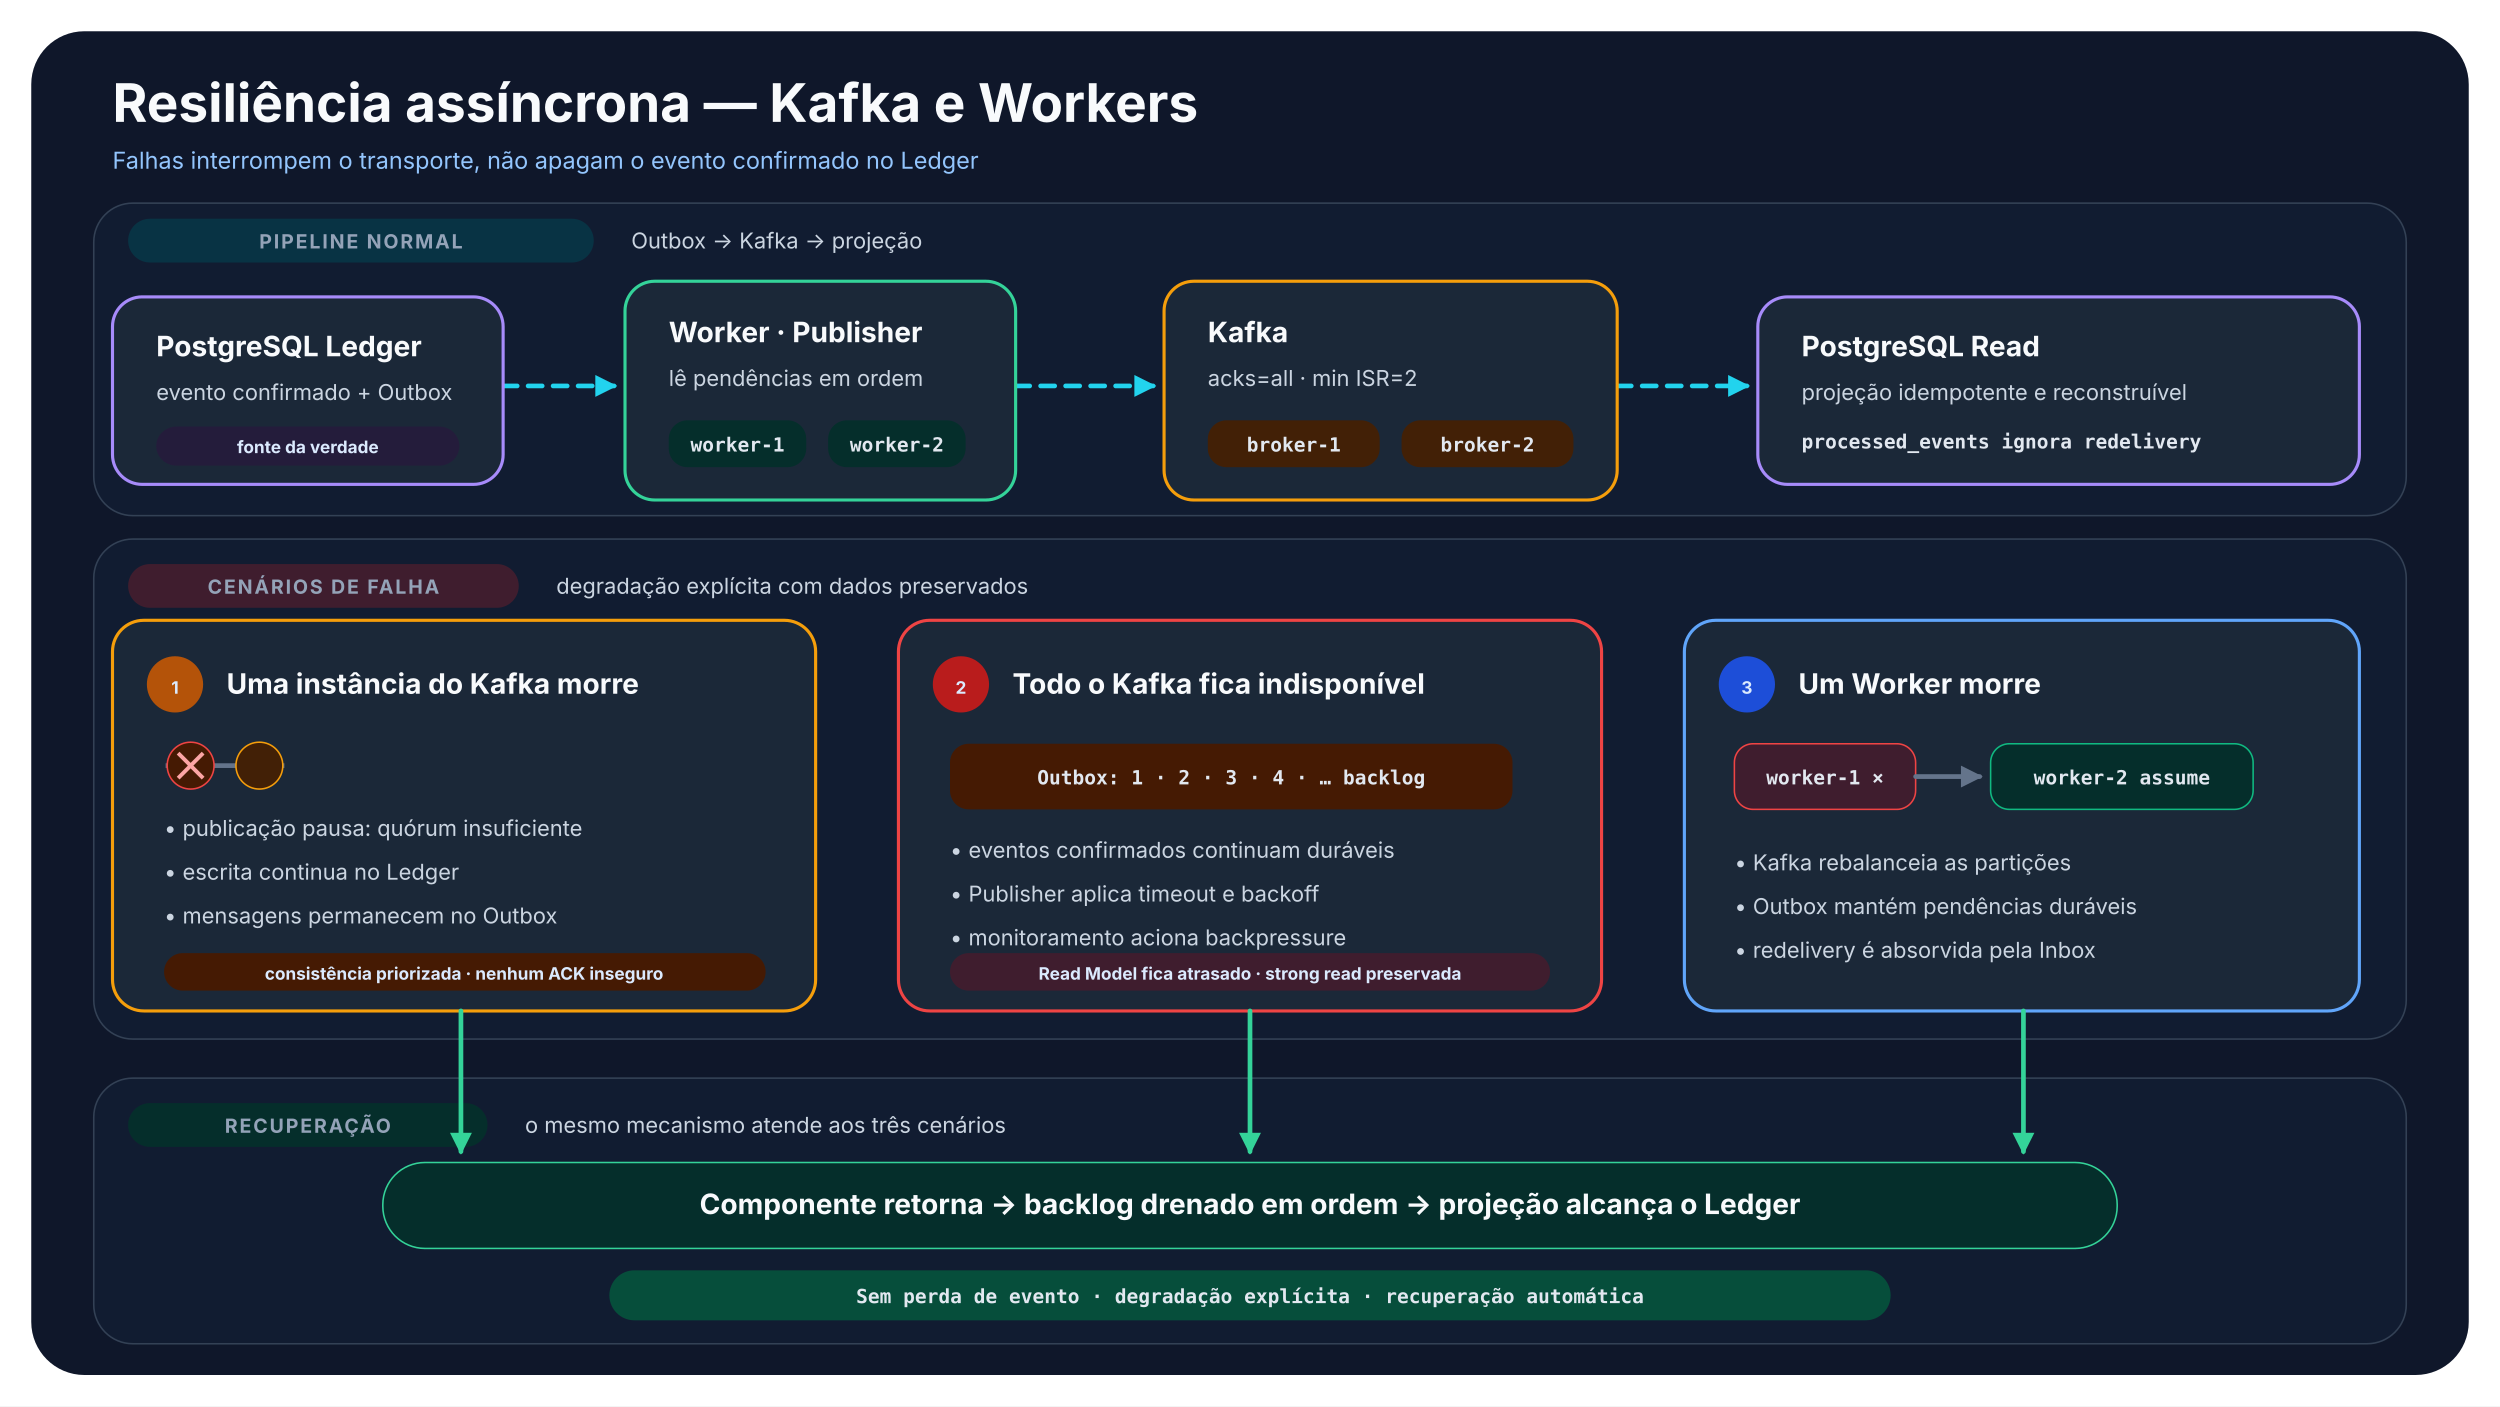
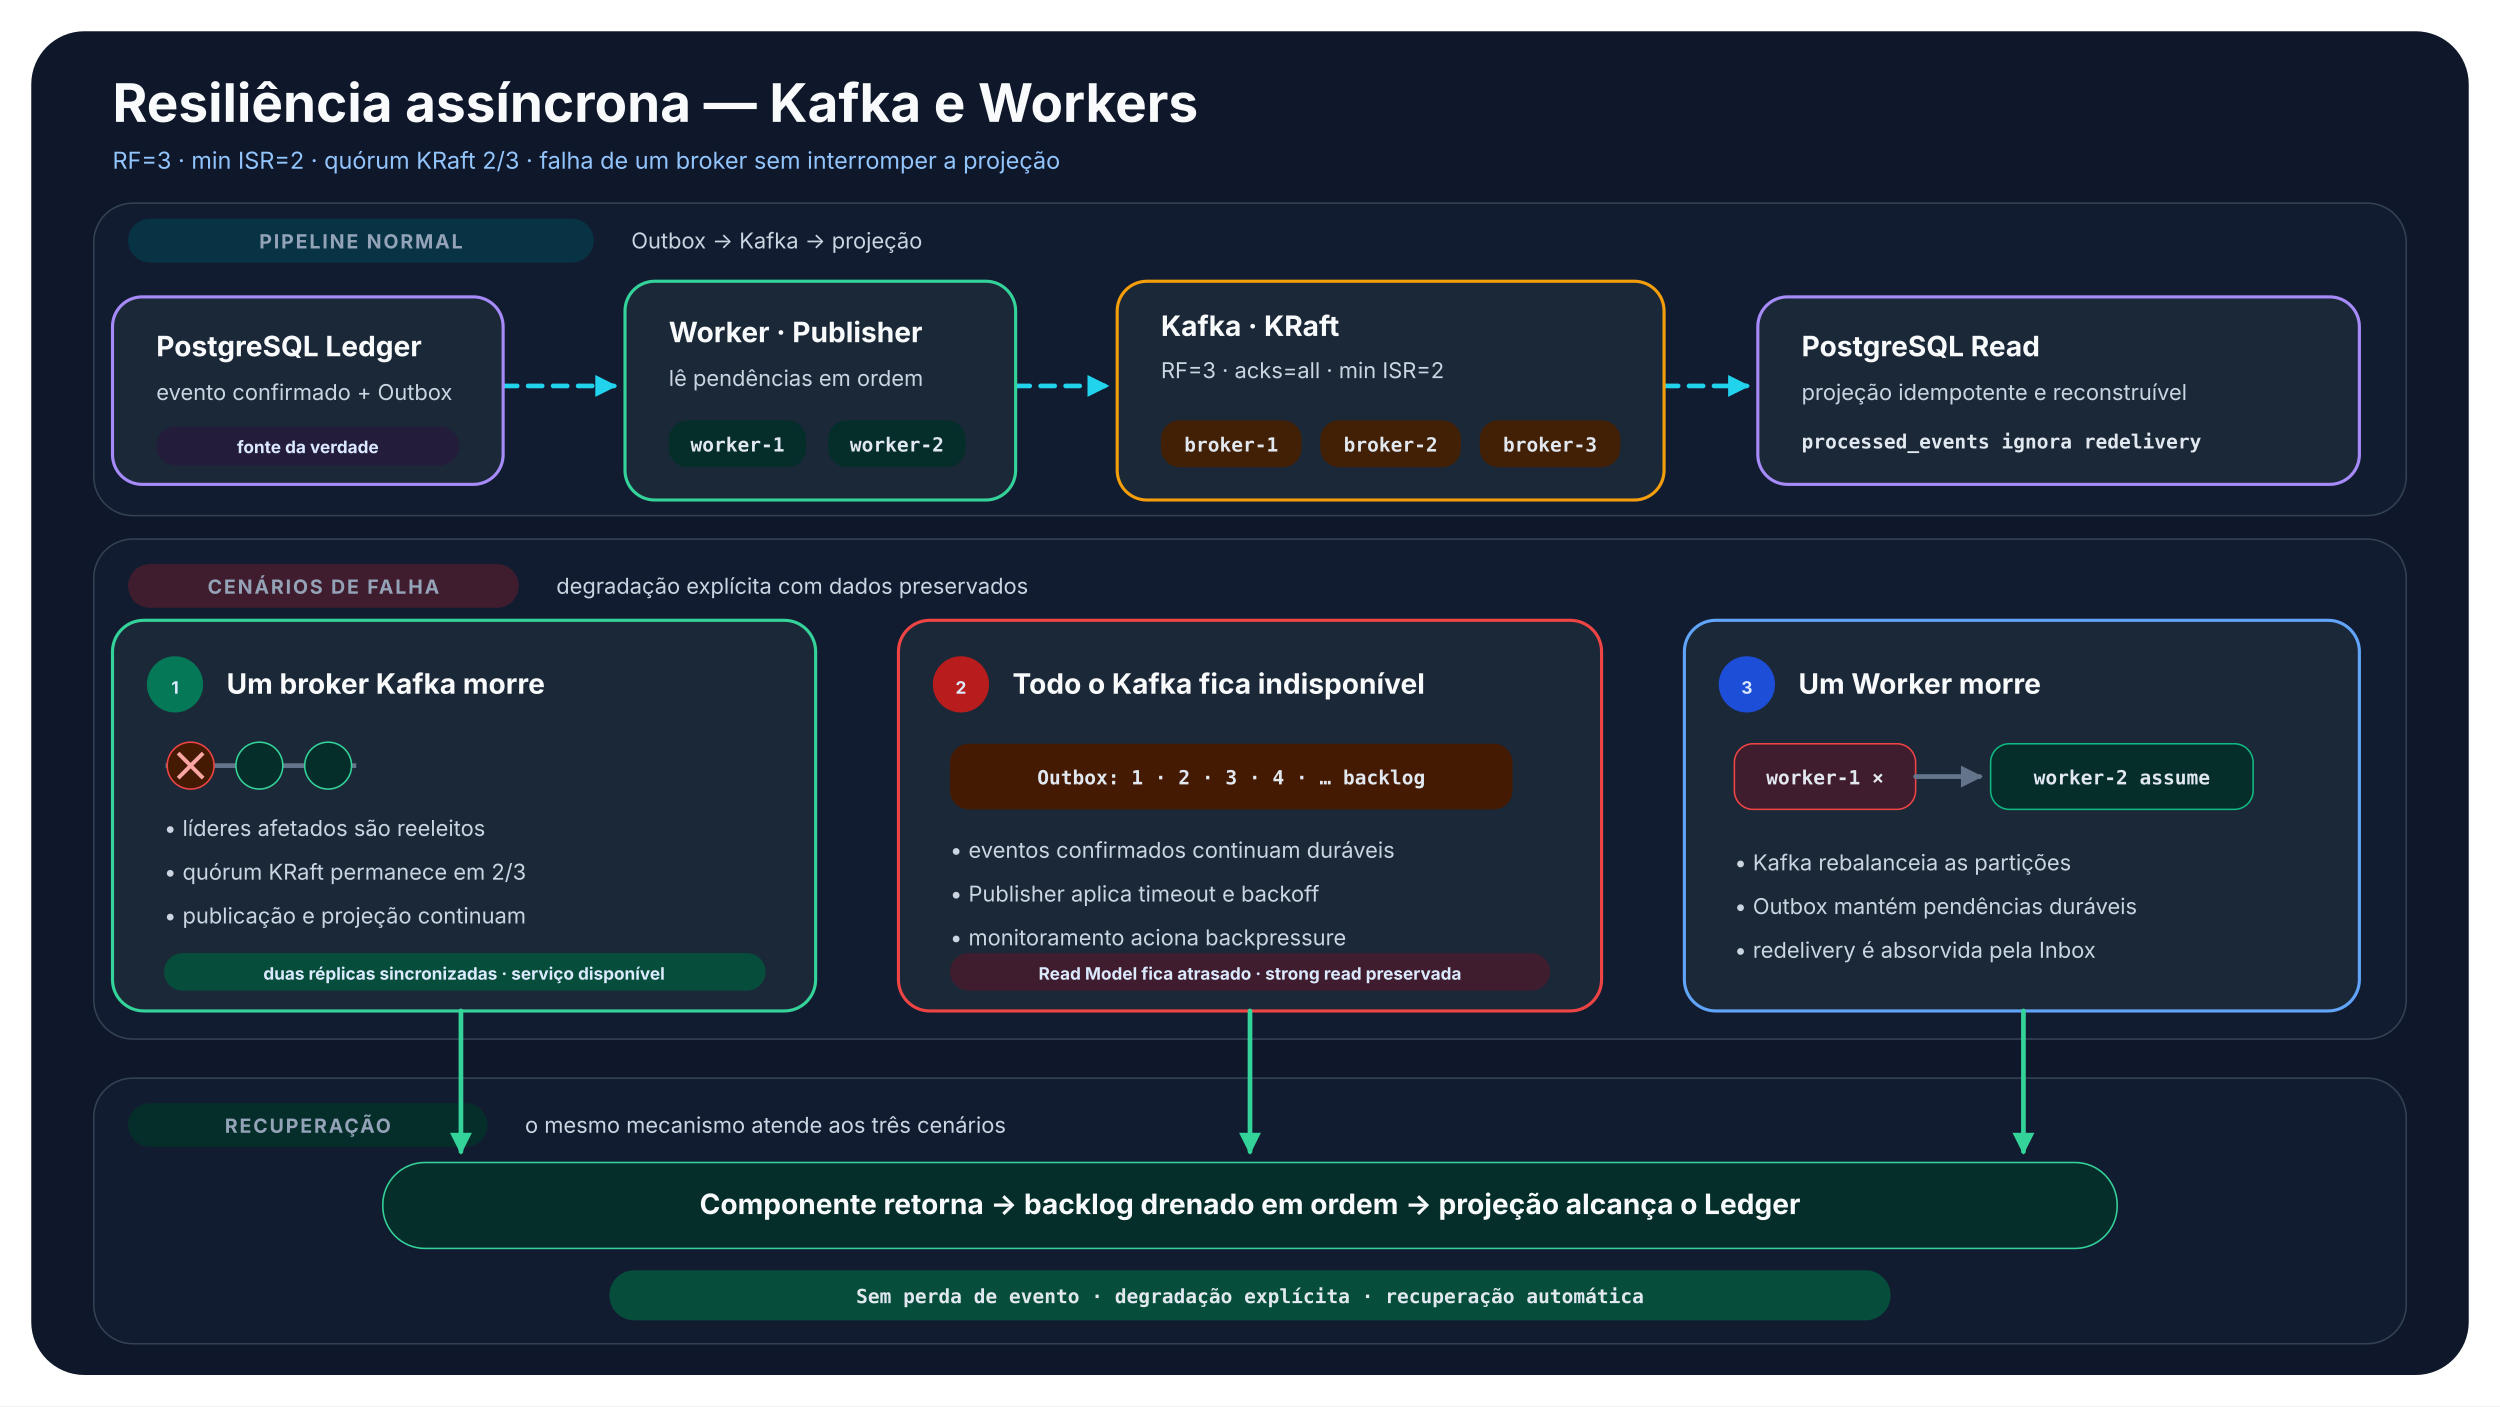
<svg xmlns="http://www.w3.org/2000/svg" width="1600" height="900" viewBox="0 0 1600 900" role="img" aria-labelledby="title desc">
  <defs>
    <marker id="arrow" markerWidth="14" markerHeight="14" refX="12" refY="7" orient="auto" markerUnits="userSpaceOnUse">
      <path d="M0 0 14 7 0 14Z" fill="#64748b" />
    </marker>
    <marker id="cyan" markerWidth="14" markerHeight="14" refX="12" refY="7" orient="auto" markerUnits="userSpaceOnUse">
      <path d="M0 0 14 7 0 14Z" fill="#22d3ee" />
    </marker>
    <marker id="green" markerWidth="14" markerHeight="14" refX="12" refY="7" orient="auto" markerUnits="userSpaceOnUse">
      <path d="M0 0 14 7 0 14Z" fill="#34d399" />
    </marker>
    <style>text{font-family:Inter,"Segoe UI",Arial,sans-serif}.title{font-size:34px;font-weight:750;fill:#f8fafc}.subtitle{font-size:15px;fill:#93c5fd}.cap{font-size:12.5px;font-weight:700;letter-spacing:1.2px;fill:#94a3b8}.h{font-size:18px;font-weight:700;fill:#f8fafc}.t{font-size:14px;fill:#cbd5e1}.m{font-family:"SFMono-Regular",Consolas,monospace;font-size:12.5px;font-weight:650;fill:#e2e8f0}.p{font-size:11px;font-weight:700;fill:#dbeafe}.line{fill:none;stroke:#64748b;stroke-width:3;stroke-linecap:round;stroke-linejoin:round;marker-end:url(#arrow)}.event{fill:none;stroke:#22d3ee;stroke-width:3;stroke-dasharray:9 7;stroke-linecap:round;stroke-linejoin:round;marker-end:url(#cyan)}.recover{fill:none;stroke:#34d399;stroke-width:3;stroke-linecap:round;stroke-linejoin:round;marker-end:url(#green)}</style>
  </defs>
  <rect width="1600" height="900" fill="#fff" />
  <rect x="20" y="20" width="1560" height="860" rx="34" fill="#0f172a" />
  <text x="72" y="78" class="title">Resiliência assíncrona — Kafka e Workers</text>
-   <text x="72" y="108" class="subtitle">Falhas interrompem o transporte, não apagam o evento confirmado no Ledger</text>
+   <text x="72" y="108" class="subtitle">RF=3 · min ISR=2 · quórum KRaft 2/3 · falha de um broker sem interromper a projeção</text>
  <rect x="60" y="130" width="1480" height="200" rx="25" fill="#111c31" stroke="#334155" />
  <rect x="82" y="140" width="298" height="28" rx="14" fill="#083344" />
  <text x="231" y="159" text-anchor="middle" class="cap">PIPELINE NORMAL</text>
  <text x="404" y="159" class="t">Outbox → Kafka → projeção</text>
  <path d="M322 247H393" class="event" />
-   <path d="M650 247H738" class="event" />
-   <path d="M1035 247H1118" class="event" />
+   <path d="M650 247H708" class="event" />
+   <path d="M1065 247H1118" class="event" />
  <g>
    <rect x="72" y="190" width="250" height="120" rx="19" fill="#1b2838" stroke="#a78bfa" stroke-width="2" />
    <text x="100" y="228" class="h">PostgreSQL Ledger</text>
    <text x="100" y="256" class="t">evento confirmado + Outbox</text>
    <rect x="100" y="273" width="194" height="25" rx="13" fill="#241c3b" />
    <text x="197" y="290" text-anchor="middle" class="p">fonte da verdade</text>
  </g>
  <g>
    <rect x="400" y="180" width="250" height="140" rx="19" fill="#1b2838" stroke="#34d399" stroke-width="2" />
    <text x="428" y="219" class="h">Worker · Publisher</text>
    <text x="428" y="247" class="t">lê pendências em ordem</text>
    <rect x="428" y="269" width="88" height="30" rx="12" fill="#052e2b" />
    <text x="472" y="289" text-anchor="middle" class="m">worker-1</text>
    <rect x="530" y="269" width="88" height="30" rx="12" fill="#052e2b" />
    <text x="574" y="289" text-anchor="middle" class="m">worker-2</text>
  </g>
  <g>
-     <rect x="745" y="180" width="290" height="140" rx="19" fill="#1b2838" stroke="#f59e0b" stroke-width="2" />
-     <text x="773" y="219" class="h">Kafka</text>
-     <text x="773" y="247" class="t">acks=all · min ISR=2</text>
-     <rect x="773" y="269" width="110" height="30" rx="12" fill="#422006" />
-     <text x="828" y="289" text-anchor="middle" class="m">broker-1</text>
-     <rect x="897" y="269" width="110" height="30" rx="12" fill="#422006" />
-     <text x="952" y="289" text-anchor="middle" class="m">broker-2</text>
+     <rect x="715" y="180" width="350" height="140" rx="19" fill="#1b2838" stroke="#f59e0b" stroke-width="2" />
+     <text x="743" y="215" class="h">Kafka · KRaft</text>
+     <text x="743" y="242" class="t">RF=3 · acks=all · min ISR=2</text>
+     <rect x="743" y="269" width="90" height="30" rx="12" fill="#422006" />
+     <text x="788" y="289" text-anchor="middle" class="m">broker-1</text>
+     <rect x="845" y="269" width="90" height="30" rx="12" fill="#422006" />
+     <text x="890" y="289" text-anchor="middle" class="m">broker-2</text>
+     <rect x="947" y="269" width="90" height="30" rx="12" fill="#422006" />
+     <text x="992" y="289" text-anchor="middle" class="m">broker-3</text>
  </g>
  <g>
    <rect x="1125" y="190" width="385" height="120" rx="19" fill="#1b2838" stroke="#a78bfa" stroke-width="2" />
    <text x="1153" y="228" class="h">PostgreSQL Read</text>
    <text x="1153" y="256" class="t">projeção idempotente e reconstruível</text>
    <text x="1153" y="287" class="m">processed_events ignora redelivery</text>
  </g>
  <rect x="60" y="345" width="1480" height="320" rx="25" fill="#111c31" stroke="#334155" />
  <rect x="82" y="361" width="250" height="28" rx="14" fill="#3f1d2e" />
  <text x="207" y="380" text-anchor="middle" class="cap">CENÁRIOS DE FALHA</text>
  <text x="356" y="380" class="t">degradação explícita com dados preservados</text>
  <g>
-     <rect x="72" y="397" width="450" height="250" rx="20" fill="#1b2838" stroke="#f59e0b" stroke-width="2" />
-     <circle cx="112" cy="438" r="18" fill="#b45309" />
+     <rect x="72" y="397" width="450" height="250" rx="20" fill="#1b2838" stroke="#34d399" stroke-width="2" />
+     <circle cx="112" cy="438" r="18" fill="#047857" />
    <text x="112" y="444" text-anchor="middle" class="p">1</text>
-     <text x="145" y="444" class="h">Uma instância do Kafka morre</text>
-     <path d="M106 490h76" stroke="#64748b" stroke-width="3" />
+     <text x="145" y="444" class="h">Um broker Kafka morre</text>
+     <path d="M106 490h122" stroke="#64748b" stroke-width="3" />
    <circle cx="122" cy="490" r="15" fill="#451a03" stroke="#ef4444" />
    <path d="m114 482 16 16m0-16-16 16" stroke="#fca5a5" stroke-width="2.5" />
-     <circle cx="166" cy="490" r="15" fill="#422006" stroke="#f59e0b" />
-     <text x="105" y="535" class="t">• publicação pausa: quórum insuficiente</text>
-     <text x="105" y="563" class="t">• escrita continua no Ledger</text>
-     <text x="105" y="591" class="t">• mensagens permanecem no Outbox</text>
-     <rect x="105" y="610" width="385" height="24" rx="12" fill="#451a03" />
-     <text x="297" y="627" text-anchor="middle" class="p">consistência priorizada · nenhum ACK inseguro</text>
+     <circle cx="166" cy="490" r="15" fill="#052e2b" stroke="#34d399" />
+     <circle cx="210" cy="490" r="15" fill="#052e2b" stroke="#34d399" />
+     <text x="105" y="535" class="t">• líderes afetados são reeleitos</text>
+     <text x="105" y="563" class="t">• quórum KRaft permanece em 2/3</text>
+     <text x="105" y="591" class="t">• publicação e projeção continuam</text>
+     <rect x="105" y="610" width="385" height="24" rx="12" fill="#064e3b" />
+     <text x="297" y="627" text-anchor="middle" class="p">duas réplicas sincronizadas · serviço disponível</text>
  </g>
  <g>
    <rect x="575" y="397" width="450" height="250" rx="20" fill="#1b2838" stroke="#ef4444" stroke-width="2" />
    <circle cx="615" cy="438" r="18" fill="#b91c1c" />
    <text x="615" y="444" text-anchor="middle" class="p">2</text>
    <text x="648" y="444" class="h">Todo o Kafka fica indisponível</text>
    <rect x="608" y="476" width="360" height="42" rx="12" fill="#451a03" />
    <text x="788" y="502" text-anchor="middle" class="m">Outbox: 1 · 2 · 3 · 4 · … backlog</text>
    <text x="608" y="549" class="t">• eventos confirmados continuam duráveis</text>
    <text x="608" y="577" class="t">• Publisher aplica timeout e backoff</text>
    <text x="608" y="605" class="t">• monitoramento aciona backpressure</text>
    <rect x="608" y="610" width="384" height="24" rx="12" fill="#3f1d2e" />
    <text x="800" y="627" text-anchor="middle" class="p">Read Model fica atrasado · strong read preservada</text>
  </g>
  <g>
    <rect x="1078" y="397" width="432" height="250" rx="20" fill="#1b2838" stroke="#60a5fa" stroke-width="2" />
    <circle cx="1118" cy="438" r="18" fill="#1d4ed8" />
    <text x="1118" y="444" text-anchor="middle" class="p">3</text>
    <text x="1151" y="444" class="h">Um Worker morre</text>
    <rect x="1110" y="476" width="116" height="42" rx="12" fill="#3f1d2e" stroke="#ef4444" />
    <text x="1168" y="502" text-anchor="middle" class="m">worker-1 ×</text>
    <path d="M1226 497H1267" class="line" />
    <rect x="1274" y="476" width="168" height="42" rx="12" fill="#052e2b" stroke="#10b981" />
    <text x="1358" y="502" text-anchor="middle" class="m">worker-2 assume</text>
    <text x="1110" y="557" class="t">• Kafka rebalanceia as partições</text>
    <text x="1110" y="585" class="t">• Outbox mantém pendências duráveis</text>
    <text x="1110" y="613" class="t">• redelivery é absorvida pela Inbox</text>
  </g>
  <rect x="60" y="690" width="1480" height="170" rx="25" fill="#111c31" stroke="#334155" />
  <rect x="82" y="706" width="230" height="28" rx="14" fill="#052e2b" />
  <text x="197" y="725" text-anchor="middle" class="cap">RECUPERAÇÃO</text>
  <text x="336" y="725" class="t">o mesmo mecanismo atende aos três cenários</text>
  <path d="M295 647V737" class="recover" />
  <path d="M800 647V737" class="recover" />
  <path d="M1295 647V737" class="recover" />
  <rect x="245" y="744" width="1110" height="55" rx="27" fill="#052e2b" stroke="#34d399" />
  <text x="800" y="777" text-anchor="middle" class="h">Componente retorna → backlog drenado em ordem → projeção alcança o Ledger</text>
  <rect x="390" y="813" width="820" height="32" rx="16" fill="#064e3b" />
  <text x="800" y="834" text-anchor="middle" class="m">Sem perda de evento · degradação explícita · recuperação automática</text>
</svg>
